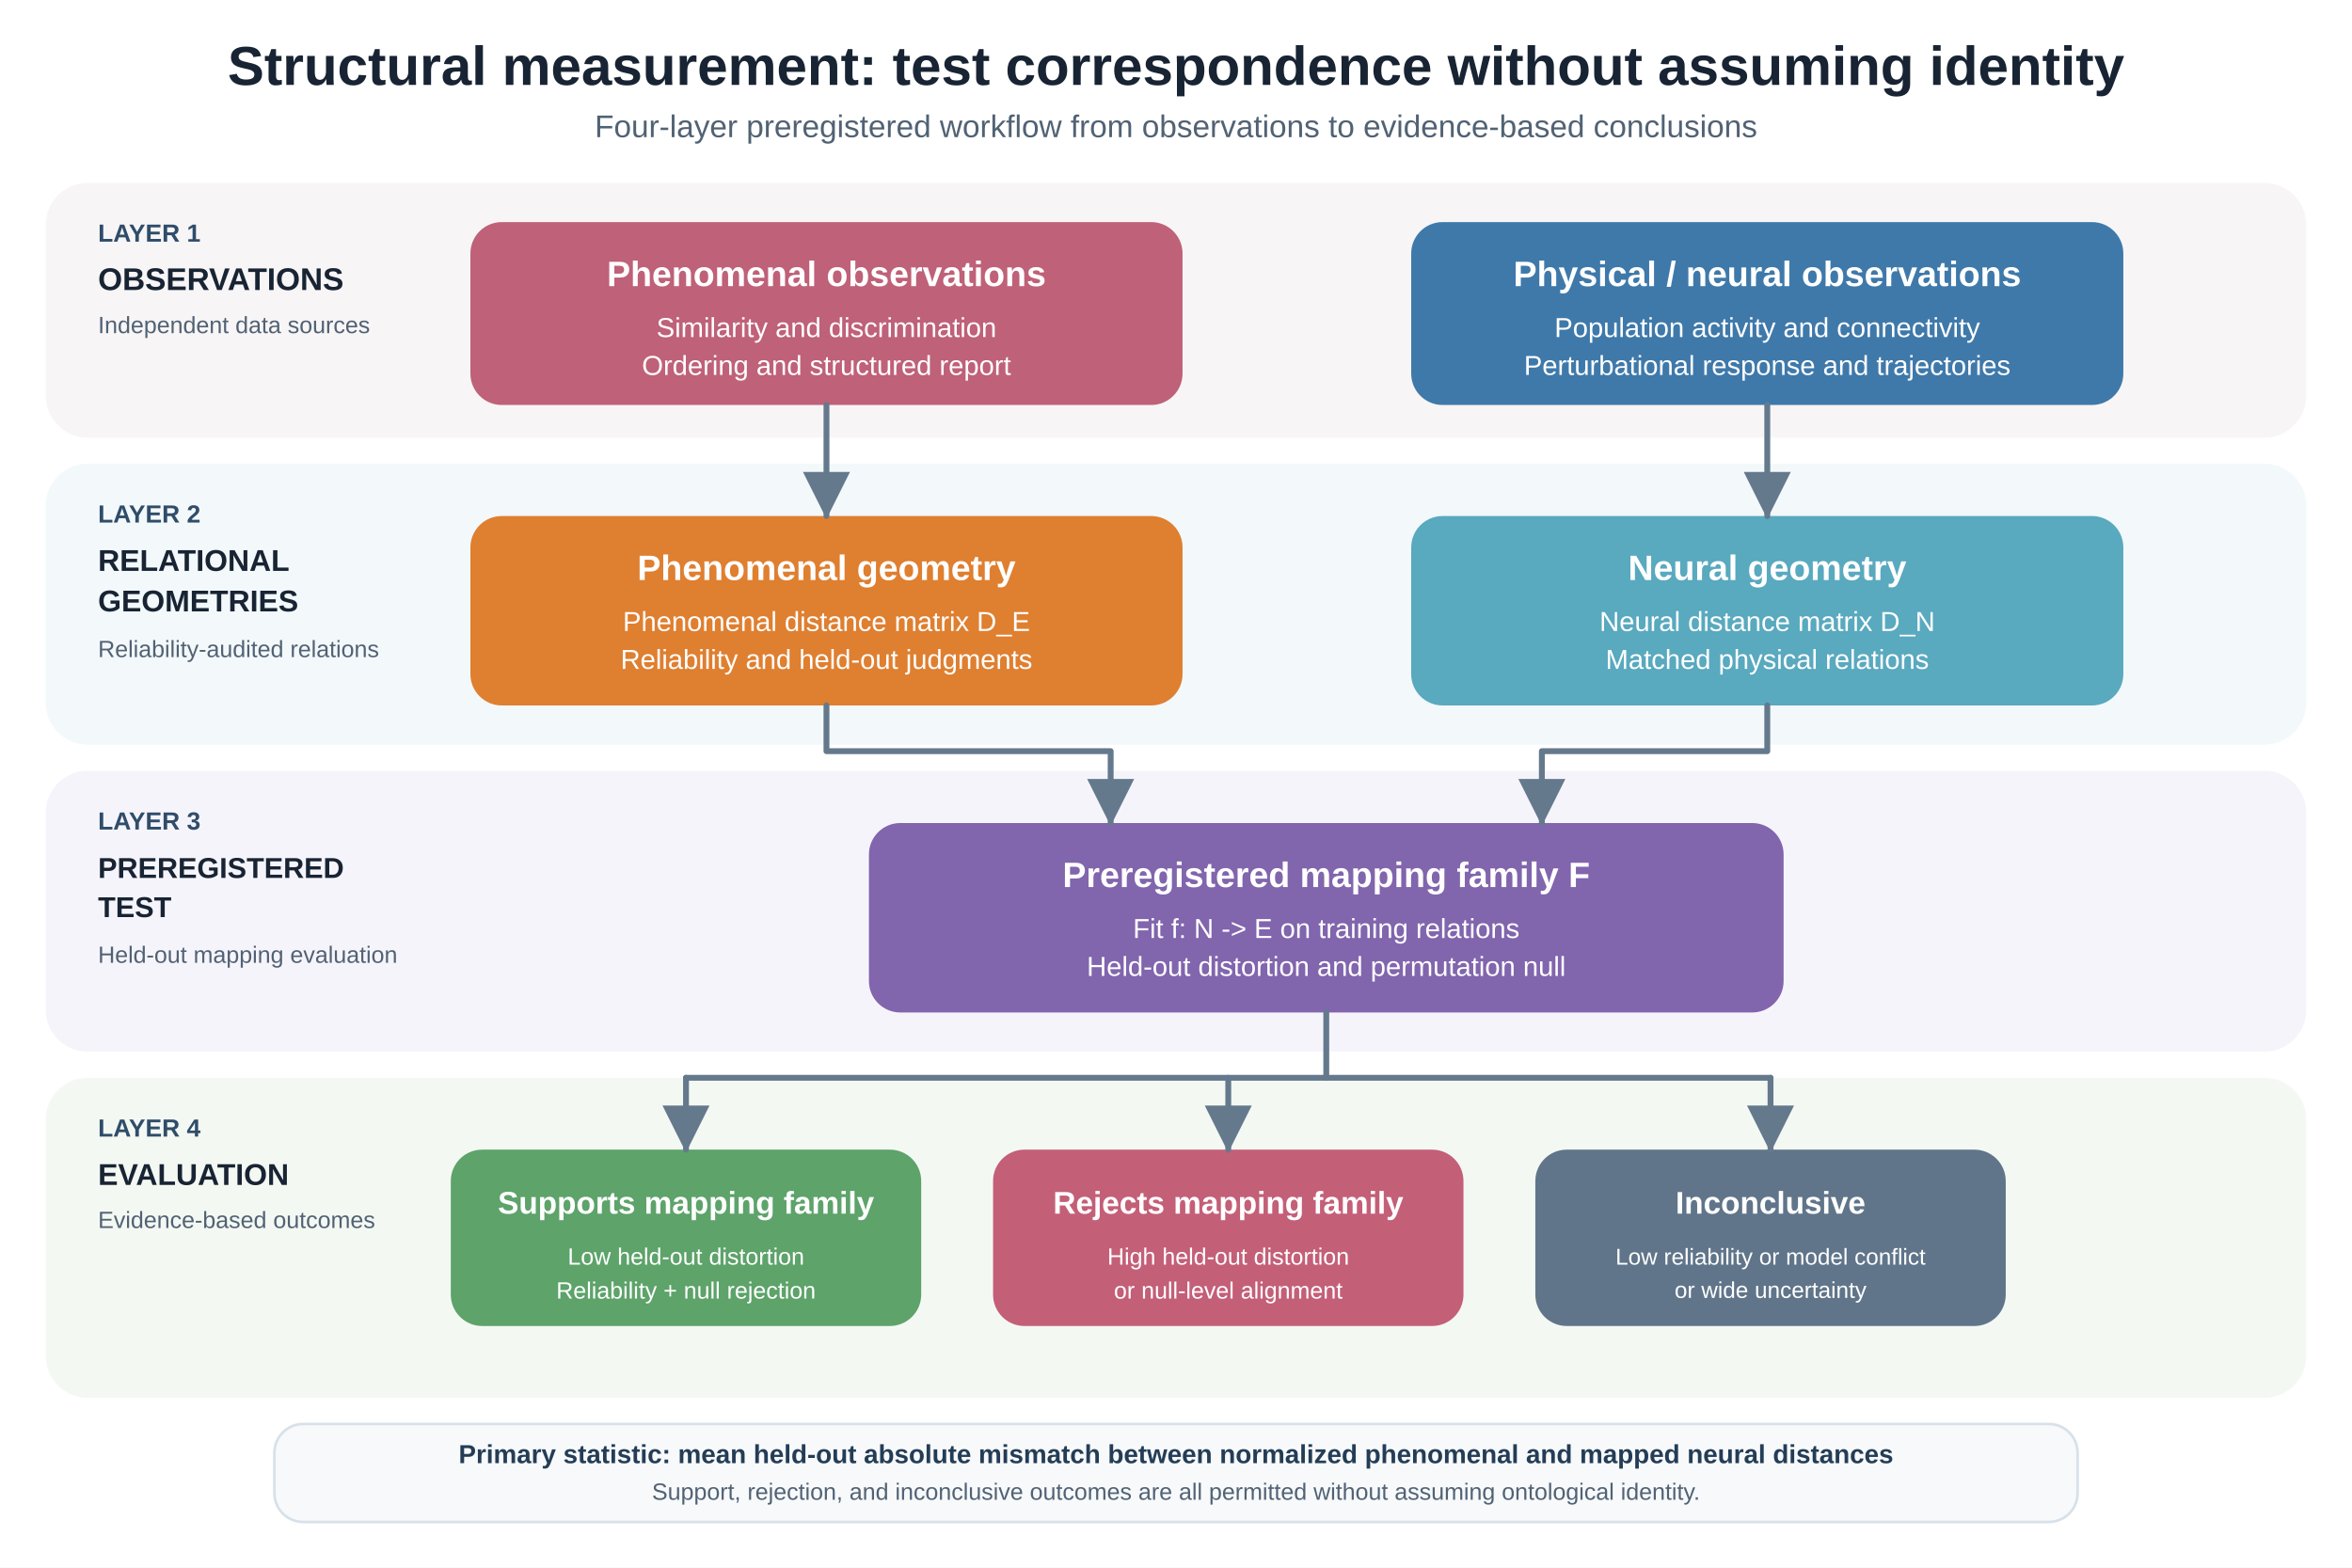
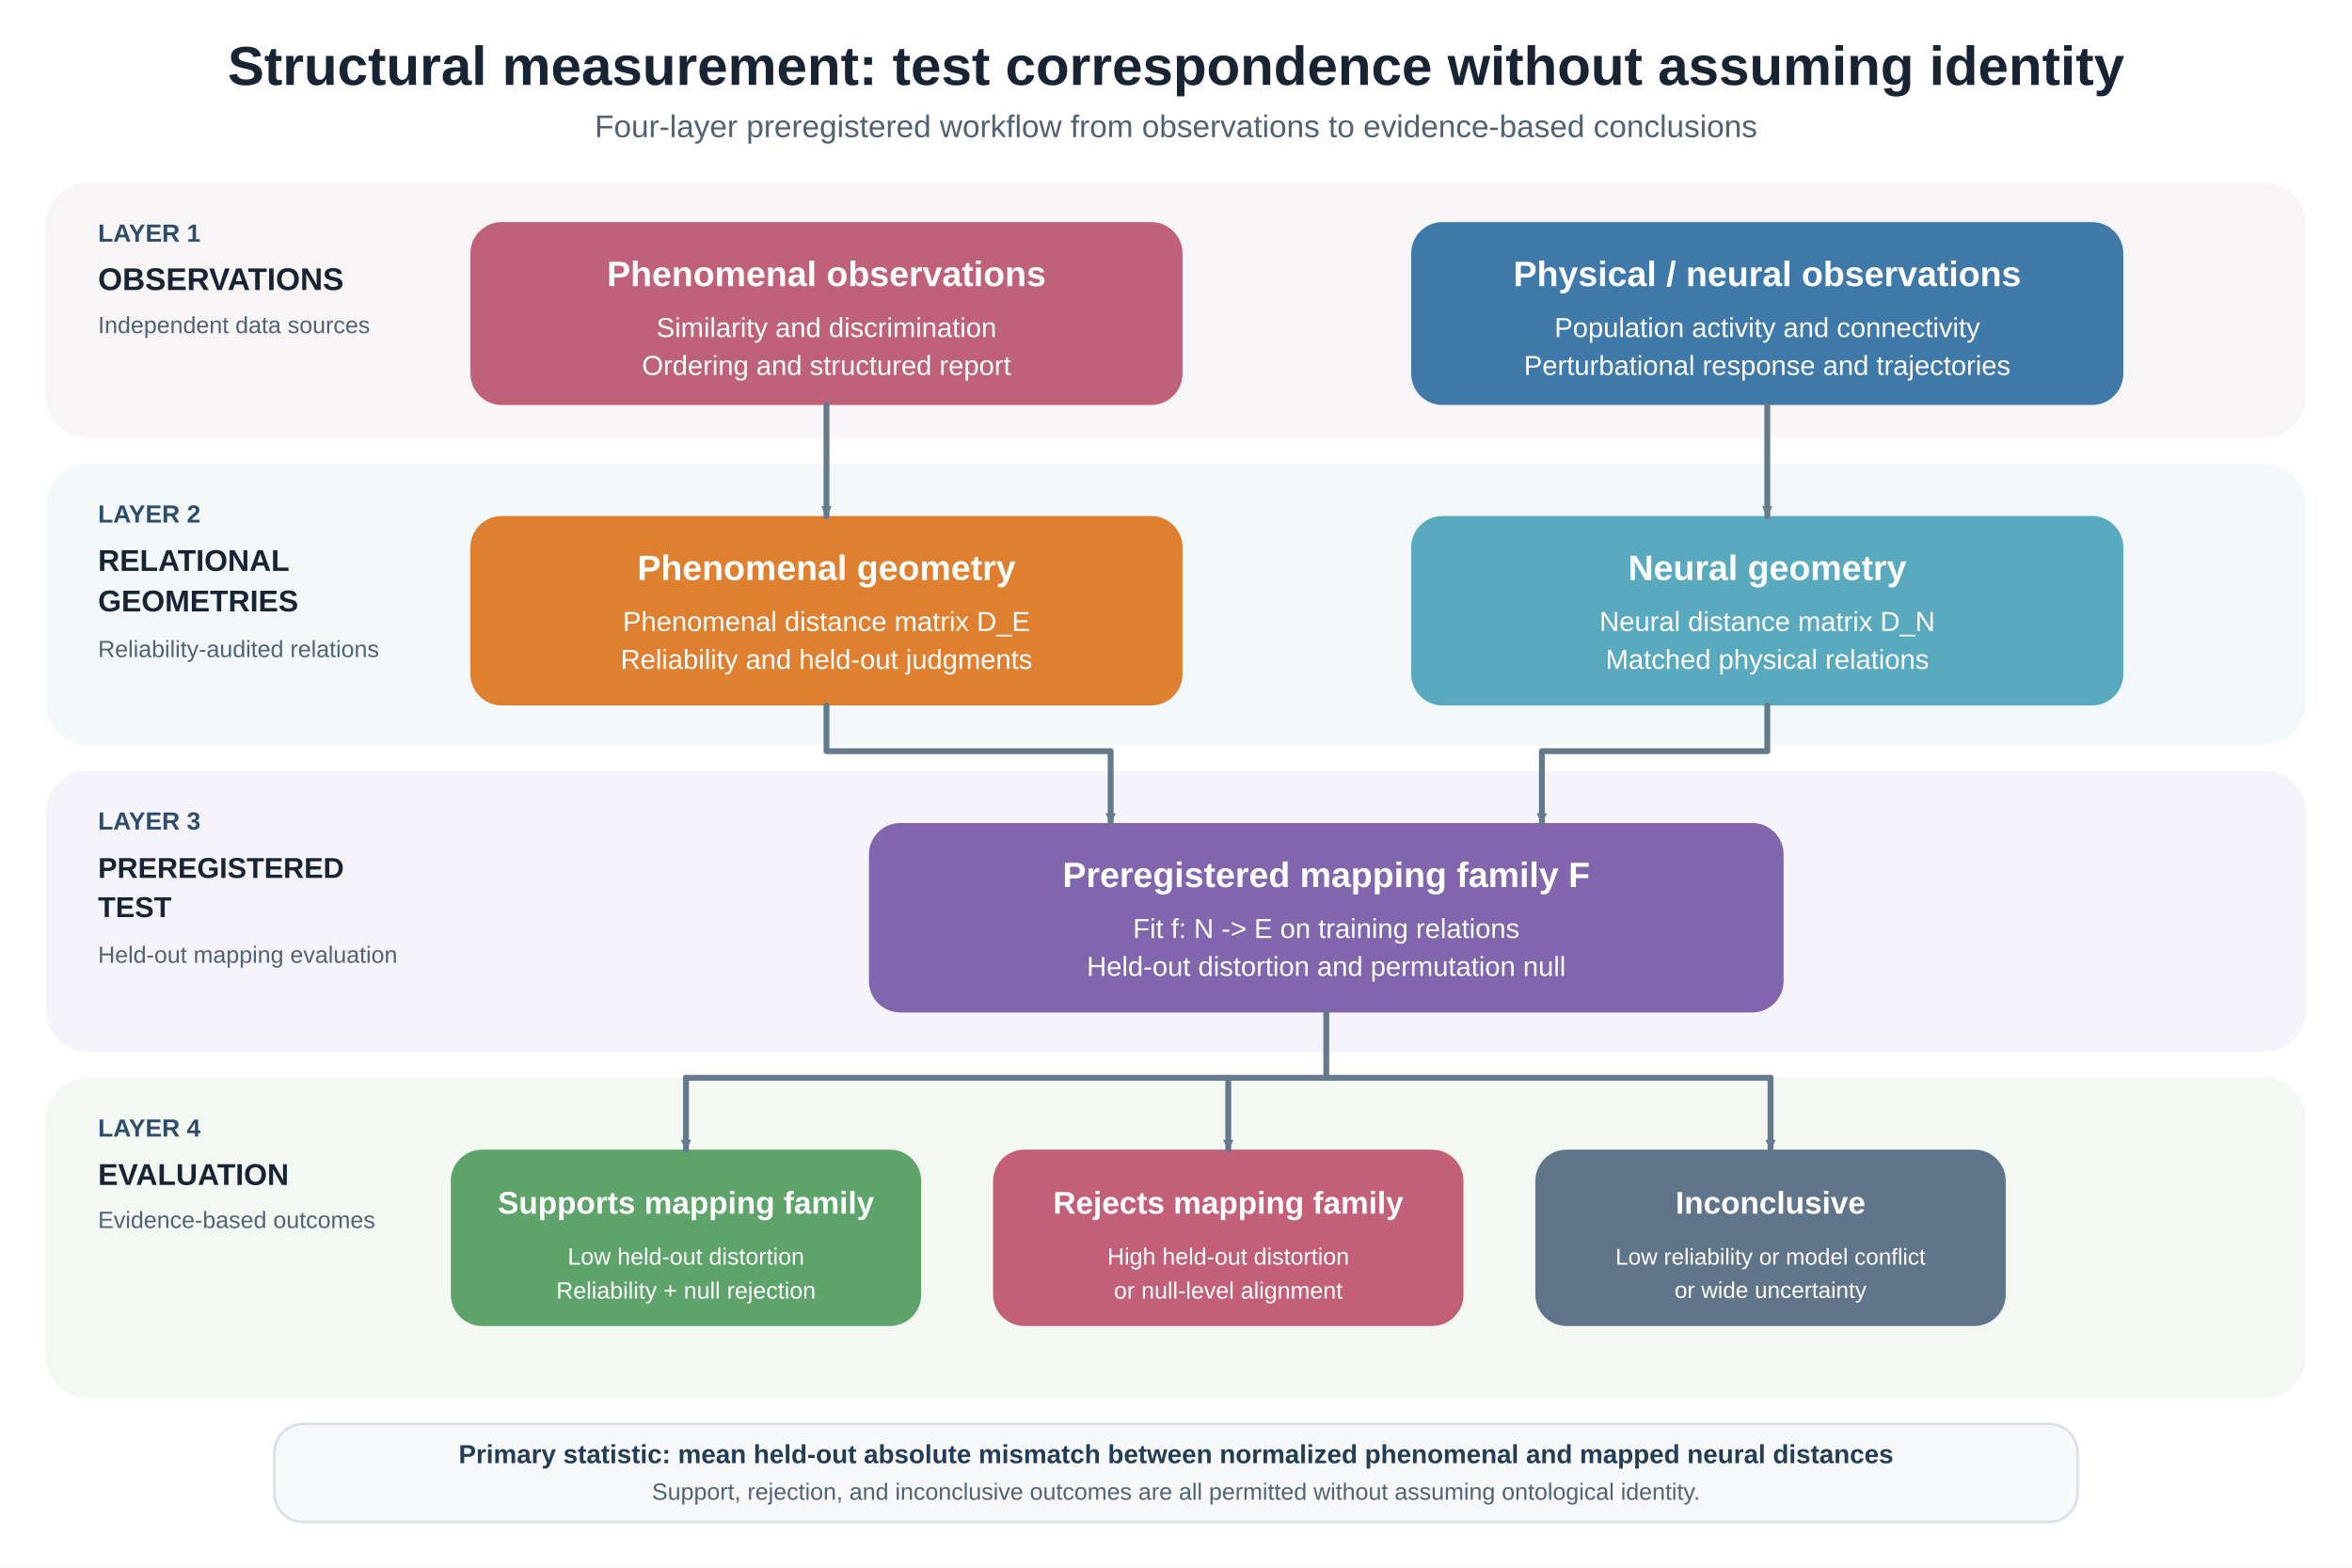
<svg xmlns="http://www.w3.org/2000/svg" width="1800" height="1200" viewBox="0 0 1800 1200" role="img" aria-labelledby="title desc">
  <defs>
-     <marker id="arrow" markerWidth="9" markerHeight="9" refX="7.5" refY="4" orient="auto" markerUnits="strokeWidth">
+     <marker id="arrow" viewBox="0 0 9 9" markerWidth="9" markerHeight="9" refX="7.5" refY="4" orient="auto" markerUnits="userSpaceOnUse">
      <path d="M0,0 L8,4 L0,8 z" fill="#65798d" />
    </marker>
  </defs>
  <rect x="0" y="0" width="1800" height="1200" rx="0" fill="#fff" stroke="none" stroke-width="0" />
  <text x="900" y="65" font-family="Arial,Helvetica,sans-serif" font-size="42" font-weight="700" fill="#182433" text-anchor="middle">Structural measurement: test correspondence without assuming identity</text>
  <text x="900" y="105" font-family="Arial,Helvetica,sans-serif" font-size="24" font-weight="400" fill="#516274" text-anchor="middle">Four-layer preregistered workflow from observations to evidence-based conclusions</text>
  <rect x="35" y="140" width="1730" height="195" rx="32" fill="#f8f5f6" stroke="none" stroke-width="0" />
  <rect x="35" y="355" width="1730" height="215" rx="32" fill="#f3f8fb" stroke="none" stroke-width="0" />
  <rect x="35" y="590" width="1730" height="215" rx="32" fill="#f6f4fb" stroke="none" stroke-width="0" />
  <rect x="35" y="825" width="1730" height="245" rx="32" fill="#f4f8f3" stroke="none" stroke-width="0" />
  <text x="75" y="185" font-family="Arial,Helvetica,sans-serif" font-size="19" font-weight="700" fill="#2f4d6a" text-anchor="start">LAYER 1</text>
  <text x="75" y="222" font-family="Arial,Helvetica,sans-serif" font-size="24" font-weight="700" fill="#182433" text-anchor="start">OBSERVATIONS</text>
  <text x="75" y="255" font-family="Arial,Helvetica,sans-serif" font-size="18" font-weight="400" fill="#516274" text-anchor="start">Independent data sources</text>
  <text x="75" y="400" font-family="Arial,Helvetica,sans-serif" font-size="19" font-weight="700" fill="#2f4d6a" text-anchor="start">LAYER 2</text>
  <text x="75" y="437" font-family="Arial,Helvetica,sans-serif" font-size="23" font-weight="700" fill="#182433" text-anchor="start">RELATIONAL</text>
  <text x="75" y="468" font-family="Arial,Helvetica,sans-serif" font-size="23" font-weight="700" fill="#182433" text-anchor="start">GEOMETRIES</text>
  <text x="75" y="503" font-family="Arial,Helvetica,sans-serif" font-size="18" font-weight="400" fill="#516274" text-anchor="start">Reliability-audited relations</text>
  <text x="75" y="635" font-family="Arial,Helvetica,sans-serif" font-size="19" font-weight="700" fill="#2f4d6a" text-anchor="start">LAYER 3</text>
  <text x="75" y="672" font-family="Arial,Helvetica,sans-serif" font-size="22" font-weight="700" fill="#182433" text-anchor="start">PREREGISTERED</text>
  <text x="75" y="702" font-family="Arial,Helvetica,sans-serif" font-size="22" font-weight="700" fill="#182433" text-anchor="start">TEST</text>
  <text x="75" y="737" font-family="Arial,Helvetica,sans-serif" font-size="18" font-weight="400" fill="#516274" text-anchor="start">Held-out mapping evaluation</text>
  <text x="75" y="870" font-family="Arial,Helvetica,sans-serif" font-size="19" font-weight="700" fill="#2f4d6a" text-anchor="start">LAYER 4</text>
  <text x="75" y="907" font-family="Arial,Helvetica,sans-serif" font-size="23" font-weight="700" fill="#182433" text-anchor="start">EVALUATION</text>
  <text x="75" y="940" font-family="Arial,Helvetica,sans-serif" font-size="18" font-weight="400" fill="#516274" text-anchor="start">Evidence-based outcomes</text>
  <rect x="360" y="170" width="545" height="140" rx="24" fill="#bf6178" stroke="none" stroke-width="0" data-node="phenomenal-observations" />
  <text x="632.5" y="219" font-family="Arial,Helvetica,sans-serif" font-size="27" font-weight="700" fill="white" text-anchor="middle" data-parent="phenomenal-observations">Phenomenal observations</text>
  <text x="632.5" y="258" font-family="Arial,Helvetica,sans-serif" font-size="21" font-weight="400" fill="white" text-anchor="middle" data-parent="phenomenal-observations">Similarity and discrimination</text>
  <text x="632.5" y="287" font-family="Arial,Helvetica,sans-serif" font-size="21" font-weight="400" fill="white" text-anchor="middle" data-parent="phenomenal-observations">Ordering and structured report</text>
  <rect x="1080" y="170" width="545" height="140" rx="24" fill="#3f79aa" stroke="none" stroke-width="0" data-node="physical-observations" />
  <text x="1352.5" y="219" font-family="Arial,Helvetica,sans-serif" font-size="27" font-weight="700" fill="white" text-anchor="middle" data-parent="physical-observations">Physical / neural observations</text>
  <text x="1352.5" y="258" font-family="Arial,Helvetica,sans-serif" font-size="21" font-weight="400" fill="white" text-anchor="middle" data-parent="physical-observations">Population activity and connectivity</text>
  <text x="1352.5" y="287" font-family="Arial,Helvetica,sans-serif" font-size="21" font-weight="400" fill="white" text-anchor="middle" data-parent="physical-observations">Perturbational response and trajectories</text>
  <rect x="360" y="395" width="545" height="145" rx="24" fill="#df7f30" stroke="none" stroke-width="0" data-node="phenomenal-geometry" />
  <text x="632.5" y="444" font-family="Arial,Helvetica,sans-serif" font-size="27" font-weight="700" fill="white" text-anchor="middle" data-parent="phenomenal-geometry">Phenomenal geometry</text>
  <text x="632.5" y="483" font-family="Arial,Helvetica,sans-serif" font-size="21" font-weight="400" fill="white" text-anchor="middle" data-parent="phenomenal-geometry">Phenomenal distance matrix D_E</text>
  <text x="632.5" y="512" font-family="Arial,Helvetica,sans-serif" font-size="21" font-weight="400" fill="white" text-anchor="middle" data-parent="phenomenal-geometry">Reliability and held-out judgments</text>
  <rect x="1080" y="395" width="545" height="145" rx="24" fill="#59a9bf" stroke="none" stroke-width="0" data-node="neural-geometry" />
  <text x="1352.5" y="444" font-family="Arial,Helvetica,sans-serif" font-size="27" font-weight="700" fill="white" text-anchor="middle" data-parent="neural-geometry">Neural geometry</text>
  <text x="1352.5" y="483" font-family="Arial,Helvetica,sans-serif" font-size="21" font-weight="400" fill="white" text-anchor="middle" data-parent="neural-geometry">Neural distance matrix D_N</text>
  <text x="1352.5" y="512" font-family="Arial,Helvetica,sans-serif" font-size="21" font-weight="400" fill="white" text-anchor="middle" data-parent="neural-geometry">Matched physical relations</text>
  <rect x="665" y="630" width="700" height="145" rx="24" fill="#8165ad" stroke="none" stroke-width="0" data-node="mapping" />
  <text x="1015.0" y="679" font-family="Arial,Helvetica,sans-serif" font-size="27" font-weight="700" fill="white" text-anchor="middle" data-parent="mapping">Preregistered mapping family F</text>
  <text x="1015.0" y="718" font-family="Arial,Helvetica,sans-serif" font-size="21" font-weight="400" fill="white" text-anchor="middle" data-parent="mapping">Fit f: N -&gt; E on training relations</text>
  <text x="1015.0" y="747" font-family="Arial,Helvetica,sans-serif" font-size="21" font-weight="400" fill="white" text-anchor="middle" data-parent="mapping">Held-out distortion and permutation null</text>
  <rect x="345" y="880" width="360" height="135" rx="24" fill="#5da36a" stroke="none" stroke-width="0" data-node="support" />
  <text x="525.0" y="929" font-family="Arial,Helvetica,sans-serif" font-size="24" font-weight="700" fill="white" text-anchor="middle" data-parent="support">Supports mapping family</text>
  <text x="525.0" y="968" font-family="Arial,Helvetica,sans-serif" font-size="18" font-weight="400" fill="white" text-anchor="middle" data-parent="support">Low held-out distortion</text>
  <text x="525.0" y="994" font-family="Arial,Helvetica,sans-serif" font-size="18" font-weight="400" fill="white" text-anchor="middle" data-parent="support">Reliability + null rejection</text>
  <rect x="760" y="880" width="360" height="135" rx="24" fill="#c45f78" stroke="none" stroke-width="0" data-node="reject" />
  <text x="940.0" y="929" font-family="Arial,Helvetica,sans-serif" font-size="24" font-weight="700" fill="white" text-anchor="middle" data-parent="reject">Rejects mapping family</text>
  <text x="940.0" y="968" font-family="Arial,Helvetica,sans-serif" font-size="18" font-weight="400" fill="white" text-anchor="middle" data-parent="reject">High held-out distortion</text>
  <text x="940.0" y="994" font-family="Arial,Helvetica,sans-serif" font-size="18" font-weight="400" fill="white" text-anchor="middle" data-parent="reject">or null-level alignment</text>
  <rect x="1175" y="880" width="360" height="135" rx="24" fill="#60758a" stroke="none" stroke-width="0" data-node="inconclusive" />
  <text x="1355.0" y="929" font-family="Arial,Helvetica,sans-serif" font-size="24" font-weight="700" fill="white" text-anchor="middle" data-parent="inconclusive">Inconclusive</text>
  <text x="1355.0" y="968" font-family="Arial,Helvetica,sans-serif" font-size="17.5" font-weight="400" fill="white" text-anchor="middle" data-parent="inconclusive">Low reliability or model conflict</text>
  <text x="1355.0" y="993.5" font-family="Arial,Helvetica,sans-serif" font-size="17.5" font-weight="400" fill="white" text-anchor="middle" data-parent="inconclusive">or wide uncertainty</text>
  <line x1="632.5" y1="310" x2="632.5" y2="395" stroke="#65798d" stroke-width="4.5" stroke-linecap="round" marker-end="url(#arrow)" />
  <line x1="1352.5" y1="310" x2="1352.5" y2="395" stroke="#65798d" stroke-width="4.5" stroke-linecap="round" marker-end="url(#arrow)" />
  <path d="M 632.5 540 L 632.5 575 L 850 575 L 850 630" fill="none" stroke="#65798d" stroke-width="4.5" stroke-linecap="round" stroke-linejoin="round" marker-end="url(#arrow)" />
  <path d="M 1352.5 540 L 1352.5 575 L 1180 575 L 1180 630" fill="none" stroke="#65798d" stroke-width="4.5" stroke-linecap="round" stroke-linejoin="round" marker-end="url(#arrow)" />
  <line x1="1015" y1="775" x2="1015" y2="825" stroke="#65798d" stroke-width="4.5" stroke-linecap="round" />
  <line x1="525" y1="825" x2="1355" y2="825" stroke="#65798d" stroke-width="4.5" stroke-linecap="round" />
  <line x1="525" y1="825" x2="525" y2="880" stroke="#65798d" stroke-width="4.5" stroke-linecap="round" marker-end="url(#arrow)" />
  <line x1="940" y1="825" x2="940" y2="880" stroke="#65798d" stroke-width="4.5" stroke-linecap="round" marker-end="url(#arrow)" />
  <line x1="1355" y1="825" x2="1355" y2="880" stroke="#65798d" stroke-width="4.5" stroke-linecap="round" marker-end="url(#arrow)" />
  <rect x="210" y="1090" width="1380" height="75" rx="22" fill="#f7f9fb" stroke="#d8e1ea" stroke-width="2" />
  <text x="900" y="1120" font-family="Arial,Helvetica,sans-serif" font-size="20" font-weight="600" fill="#243d56" text-anchor="middle">Primary statistic: mean held-out absolute mismatch between normalized phenomenal and mapped neural distances</text>
  <text x="900" y="1148" font-family="Arial,Helvetica,sans-serif" font-size="18" font-weight="400" fill="#516274" text-anchor="middle">Support, rejection, and inconclusive outcomes are all permitted without assuming ontological identity.</text>
</svg>
